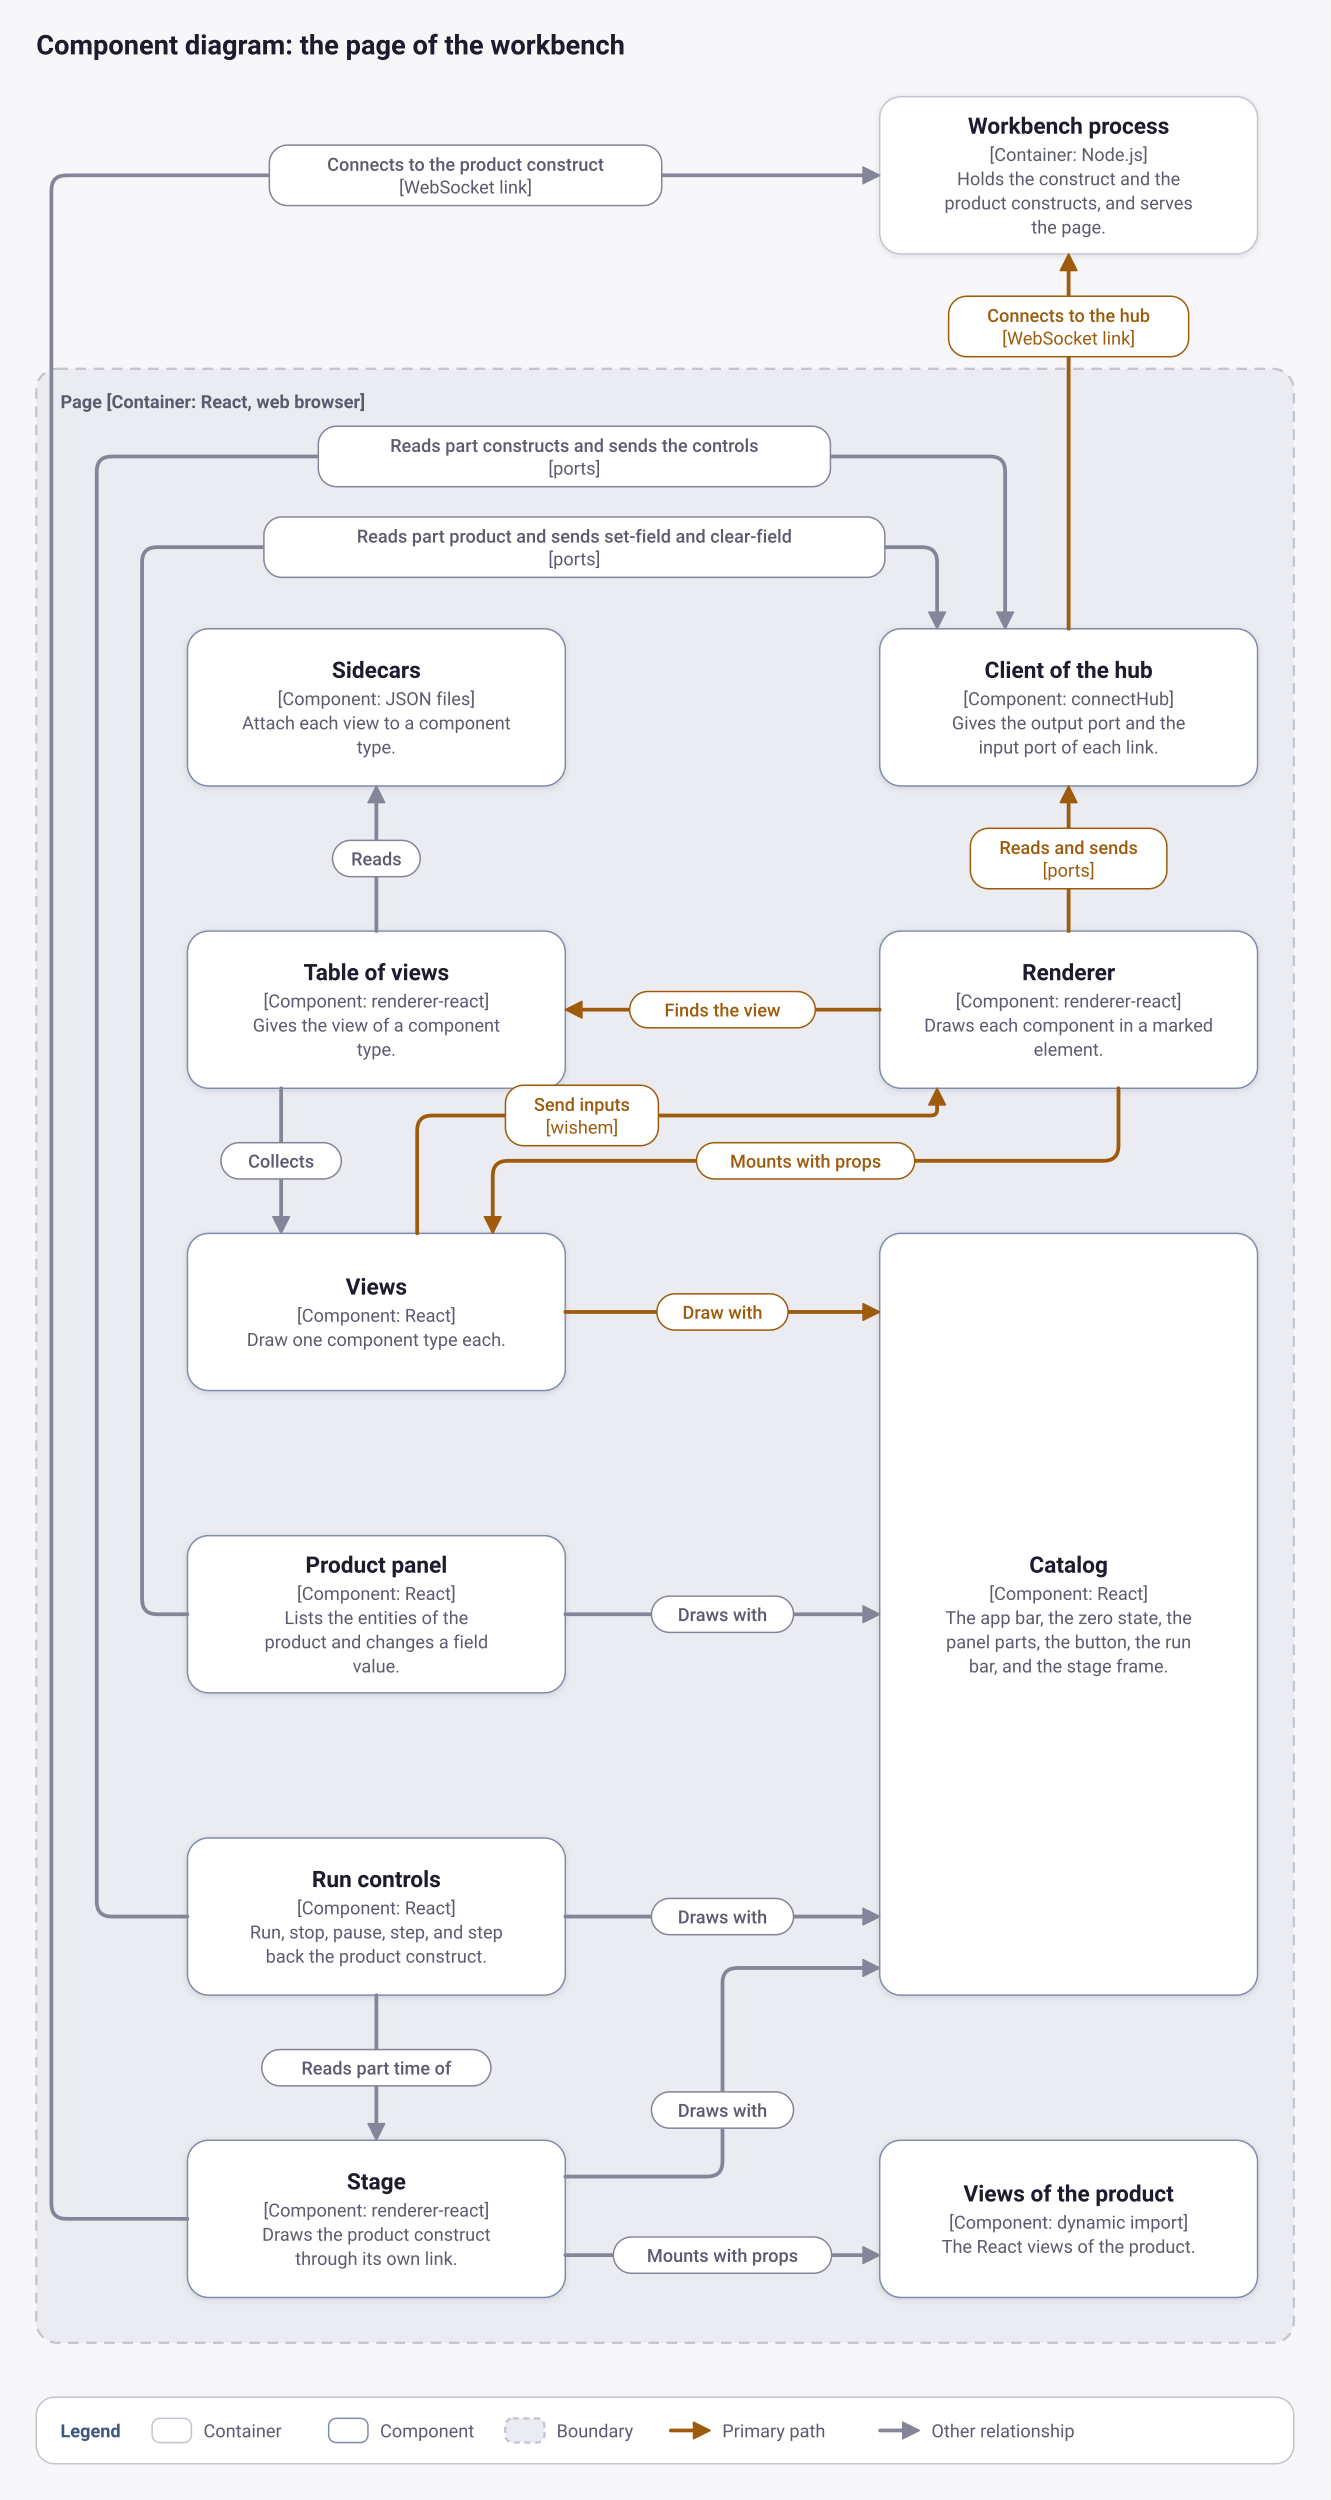
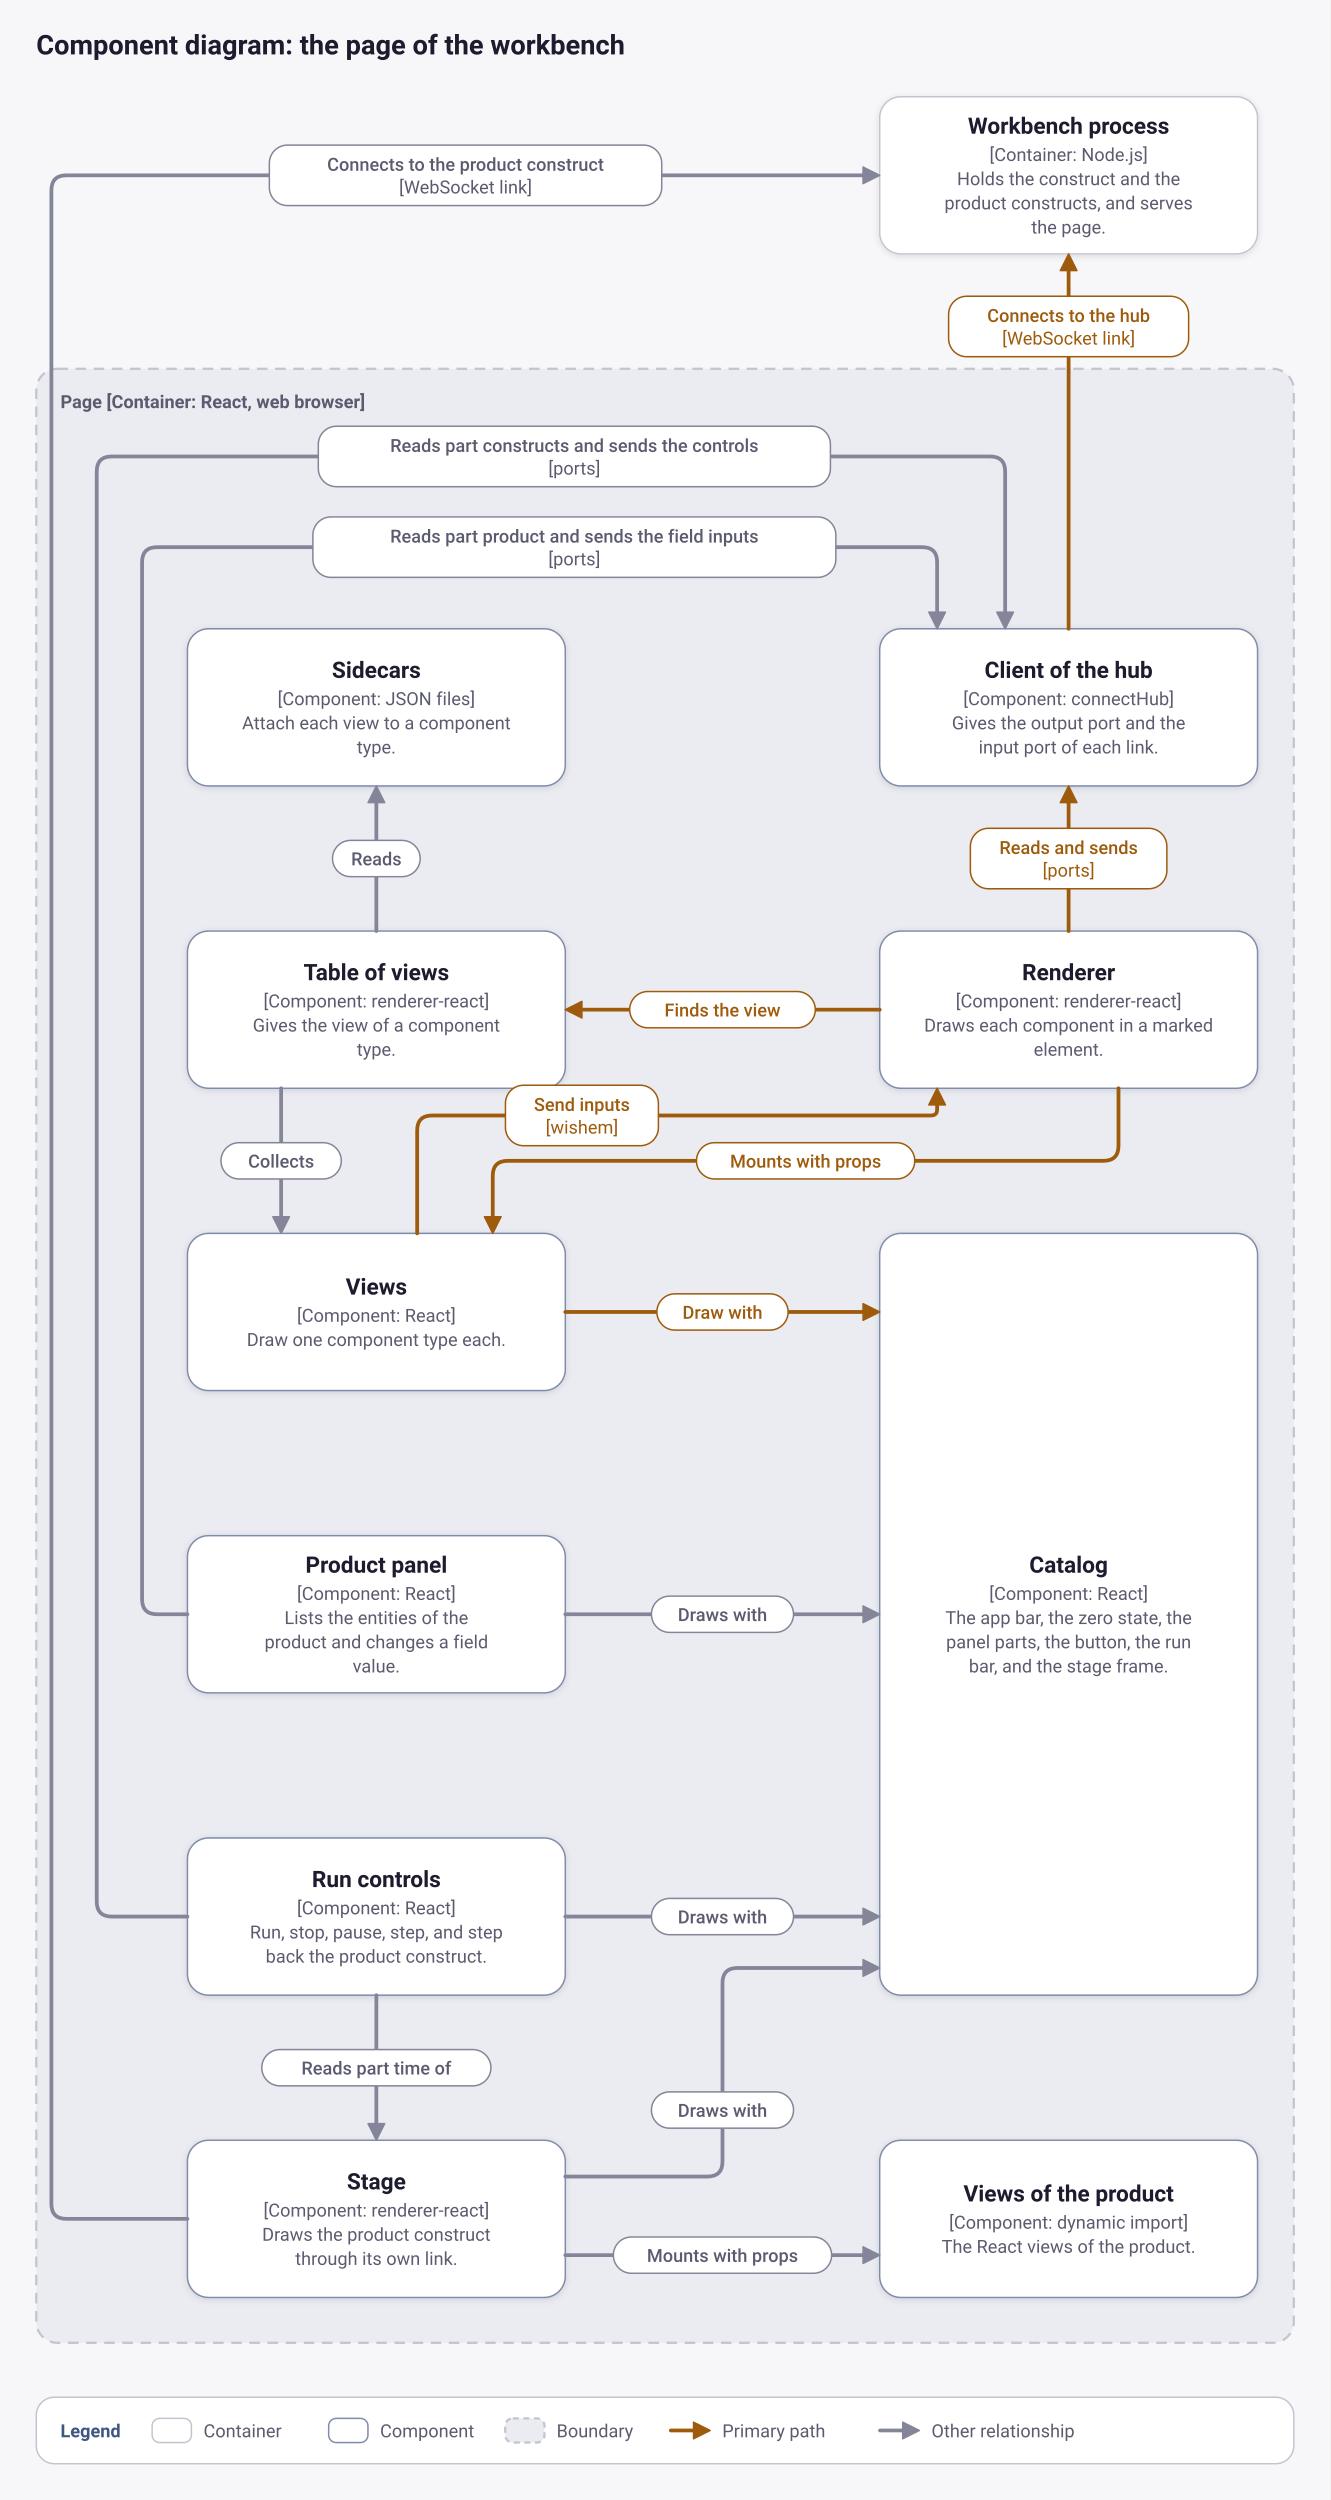
<svg xmlns="http://www.w3.org/2000/svg" viewBox="0 0 880 1654" width="880" height="1654" role="img" aria-labelledby="title desc">
  <defs>
    <filter id="shadow" x="-10%" y="-10%" width="120%" height="130%">
      <feDropShadow dx="0" dy="1" stdDeviation="2" flood-color="#17172a" flood-opacity="0.12" />
    </filter>
  </defs>
  <rect width="880" height="1654" fill="#f7f7fa" />
  <text x="24" y="36" font-family="system-ui, -apple-system, 'Segoe UI', Roboto, 'Helvetica Neue', Arial, sans-serif" font-weight="600" font-size="18" fill="#1c1c2e" text-anchor="start">Component diagram: the page of the workbench</text>
  <rect x="24" y="244" width="832" height="1306" rx="14" fill="#eaecf2" stroke="#c4c4cf" stroke-width="1.5" stroke-dasharray="7 5" />
  <text x="40" y="270" font-family="system-ui, -apple-system, 'Segoe UI', Roboto, 'Helvetica Neue', Arial, sans-serif" font-weight="600" font-size="12" fill="#5b5b70" text-anchor="start">Page [Container: React, web browser]</text>
  <rect x="582" y="64" width="250" height="104" rx="14" fill="#ffffff" stroke="#c4c4cf" filter="url(#shadow)" />
  <text x="707" y="88.5" font-family="system-ui, -apple-system, 'Segoe UI', Roboto, 'Helvetica Neue', Arial, sans-serif" font-weight="600" font-size="15" fill="#1c1c2e" text-anchor="middle">Workbench process</text>
  <text x="707" y="106.5" font-family="system-ui, -apple-system, 'Segoe UI', Roboto, 'Helvetica Neue', Arial, sans-serif" font-weight="400" font-size="12" fill="#5b5b70" text-anchor="middle">[Container: Node.js]</text>
  <text x="707" y="122.5" font-family="system-ui, -apple-system, 'Segoe UI', Roboto, 'Helvetica Neue', Arial, sans-serif" font-weight="400" font-size="12" fill="#5b5b70" text-anchor="middle">Holds the construct and the</text>
  <text x="707" y="138.5" font-family="system-ui, -apple-system, 'Segoe UI', Roboto, 'Helvetica Neue', Arial, sans-serif" font-weight="400" font-size="12" fill="#5b5b70" text-anchor="middle">product constructs, and serves</text>
  <text x="707" y="154.5" font-family="system-ui, -apple-system, 'Segoe UI', Roboto, 'Helvetica Neue', Arial, sans-serif" font-weight="400" font-size="12" fill="#5b5b70" text-anchor="middle">the page.</text>
  <rect x="124" y="416" width="250" height="104" rx="14" fill="#ffffff" stroke="#7f8caa" filter="url(#shadow)" />
  <text x="249" y="448.5" font-family="system-ui, -apple-system, 'Segoe UI', Roboto, 'Helvetica Neue', Arial, sans-serif" font-weight="600" font-size="15" fill="#1c1c2e" text-anchor="middle">Sidecars</text>
  <text x="249" y="466.5" font-family="system-ui, -apple-system, 'Segoe UI', Roboto, 'Helvetica Neue', Arial, sans-serif" font-weight="400" font-size="12" fill="#5b5b70" text-anchor="middle">[Component: JSON files]</text>
  <text x="249" y="482.5" font-family="system-ui, -apple-system, 'Segoe UI', Roboto, 'Helvetica Neue', Arial, sans-serif" font-weight="400" font-size="12" fill="#5b5b70" text-anchor="middle">Attach each view to a component</text>
  <text x="249" y="498.5" font-family="system-ui, -apple-system, 'Segoe UI', Roboto, 'Helvetica Neue', Arial, sans-serif" font-weight="400" font-size="12" fill="#5b5b70" text-anchor="middle">type.</text>
  <rect x="582" y="416" width="250" height="104" rx="14" fill="#ffffff" stroke="#7f8caa" filter="url(#shadow)" />
  <text x="707" y="448.5" font-family="system-ui, -apple-system, 'Segoe UI', Roboto, 'Helvetica Neue', Arial, sans-serif" font-weight="600" font-size="15" fill="#1c1c2e" text-anchor="middle">Client of the hub</text>
  <text x="707" y="466.5" font-family="system-ui, -apple-system, 'Segoe UI', Roboto, 'Helvetica Neue', Arial, sans-serif" font-weight="400" font-size="12" fill="#5b5b70" text-anchor="middle">[Component: connectHub]</text>
  <text x="707" y="482.5" font-family="system-ui, -apple-system, 'Segoe UI', Roboto, 'Helvetica Neue', Arial, sans-serif" font-weight="400" font-size="12" fill="#5b5b70" text-anchor="middle">Gives the output port and the</text>
  <text x="707" y="498.5" font-family="system-ui, -apple-system, 'Segoe UI', Roboto, 'Helvetica Neue', Arial, sans-serif" font-weight="400" font-size="12" fill="#5b5b70" text-anchor="middle">input port of each link.</text>
  <rect x="124" y="616" width="250" height="104" rx="14" fill="#ffffff" stroke="#7f8caa" filter="url(#shadow)" />
  <text x="249" y="648.5" font-family="system-ui, -apple-system, 'Segoe UI', Roboto, 'Helvetica Neue', Arial, sans-serif" font-weight="600" font-size="15" fill="#1c1c2e" text-anchor="middle">Table of views</text>
  <text x="249" y="666.5" font-family="system-ui, -apple-system, 'Segoe UI', Roboto, 'Helvetica Neue', Arial, sans-serif" font-weight="400" font-size="12" fill="#5b5b70" text-anchor="middle">[Component: renderer-react]</text>
  <text x="249" y="682.5" font-family="system-ui, -apple-system, 'Segoe UI', Roboto, 'Helvetica Neue', Arial, sans-serif" font-weight="400" font-size="12" fill="#5b5b70" text-anchor="middle">Gives the view of a component</text>
  <text x="249" y="698.5" font-family="system-ui, -apple-system, 'Segoe UI', Roboto, 'Helvetica Neue', Arial, sans-serif" font-weight="400" font-size="12" fill="#5b5b70" text-anchor="middle">type.</text>
  <rect x="582" y="616" width="250" height="104" rx="14" fill="#ffffff" stroke="#7f8caa" filter="url(#shadow)" />
  <text x="707" y="648.5" font-family="system-ui, -apple-system, 'Segoe UI', Roboto, 'Helvetica Neue', Arial, sans-serif" font-weight="600" font-size="15" fill="#1c1c2e" text-anchor="middle">Renderer</text>
  <text x="707" y="666.5" font-family="system-ui, -apple-system, 'Segoe UI', Roboto, 'Helvetica Neue', Arial, sans-serif" font-weight="400" font-size="12" fill="#5b5b70" text-anchor="middle">[Component: renderer-react]</text>
  <text x="707" y="682.5" font-family="system-ui, -apple-system, 'Segoe UI', Roboto, 'Helvetica Neue', Arial, sans-serif" font-weight="400" font-size="12" fill="#5b5b70" text-anchor="middle">Draws each component in a marked</text>
  <text x="707" y="698.5" font-family="system-ui, -apple-system, 'Segoe UI', Roboto, 'Helvetica Neue', Arial, sans-serif" font-weight="400" font-size="12" fill="#5b5b70" text-anchor="middle">element.</text>
  <rect x="124" y="816" width="250" height="104" rx="14" fill="#ffffff" stroke="#7f8caa" filter="url(#shadow)" />
  <text x="249" y="856.5" font-family="system-ui, -apple-system, 'Segoe UI', Roboto, 'Helvetica Neue', Arial, sans-serif" font-weight="600" font-size="15" fill="#1c1c2e" text-anchor="middle">Views</text>
  <text x="249" y="874.5" font-family="system-ui, -apple-system, 'Segoe UI', Roboto, 'Helvetica Neue', Arial, sans-serif" font-weight="400" font-size="12" fill="#5b5b70" text-anchor="middle">[Component: React]</text>
  <text x="249" y="890.5" font-family="system-ui, -apple-system, 'Segoe UI', Roboto, 'Helvetica Neue', Arial, sans-serif" font-weight="400" font-size="12" fill="#5b5b70" text-anchor="middle">Draw one component type each.</text>
  <rect x="582" y="816" width="250" height="504" rx="14" fill="#ffffff" stroke="#7f8caa" filter="url(#shadow)" />
  <text x="707" y="1040.5" font-family="system-ui, -apple-system, 'Segoe UI', Roboto, 'Helvetica Neue', Arial, sans-serif" font-weight="600" font-size="15" fill="#1c1c2e" text-anchor="middle">Catalog</text>
  <text x="707" y="1058.5" font-family="system-ui, -apple-system, 'Segoe UI', Roboto, 'Helvetica Neue', Arial, sans-serif" font-weight="400" font-size="12" fill="#5b5b70" text-anchor="middle">[Component: React]</text>
  <text x="707" y="1074.5" font-family="system-ui, -apple-system, 'Segoe UI', Roboto, 'Helvetica Neue', Arial, sans-serif" font-weight="400" font-size="12" fill="#5b5b70" text-anchor="middle">The app bar, the zero state, the</text>
  <text x="707" y="1090.5" font-family="system-ui, -apple-system, 'Segoe UI', Roboto, 'Helvetica Neue', Arial, sans-serif" font-weight="400" font-size="12" fill="#5b5b70" text-anchor="middle">panel parts, the button, the run</text>
  <text x="707" y="1106.5" font-family="system-ui, -apple-system, 'Segoe UI', Roboto, 'Helvetica Neue', Arial, sans-serif" font-weight="400" font-size="12" fill="#5b5b70" text-anchor="middle">bar, and the stage frame.</text>
  <rect x="124" y="1016" width="250" height="104" rx="14" fill="#ffffff" stroke="#7f8caa" filter="url(#shadow)" />
  <text x="249" y="1040.5" font-family="system-ui, -apple-system, 'Segoe UI', Roboto, 'Helvetica Neue', Arial, sans-serif" font-weight="600" font-size="15" fill="#1c1c2e" text-anchor="middle">Product panel</text>
  <text x="249" y="1058.5" font-family="system-ui, -apple-system, 'Segoe UI', Roboto, 'Helvetica Neue', Arial, sans-serif" font-weight="400" font-size="12" fill="#5b5b70" text-anchor="middle">[Component: React]</text>
  <text x="249" y="1074.5" font-family="system-ui, -apple-system, 'Segoe UI', Roboto, 'Helvetica Neue', Arial, sans-serif" font-weight="400" font-size="12" fill="#5b5b70" text-anchor="middle">Lists the entities of the</text>
  <text x="249" y="1090.5" font-family="system-ui, -apple-system, 'Segoe UI', Roboto, 'Helvetica Neue', Arial, sans-serif" font-weight="400" font-size="12" fill="#5b5b70" text-anchor="middle">product and changes a field</text>
  <text x="249" y="1106.5" font-family="system-ui, -apple-system, 'Segoe UI', Roboto, 'Helvetica Neue', Arial, sans-serif" font-weight="400" font-size="12" fill="#5b5b70" text-anchor="middle">value.</text>
  <rect x="124" y="1216" width="250" height="104" rx="14" fill="#ffffff" stroke="#7f8caa" filter="url(#shadow)" />
  <text x="249" y="1248.5" font-family="system-ui, -apple-system, 'Segoe UI', Roboto, 'Helvetica Neue', Arial, sans-serif" font-weight="600" font-size="15" fill="#1c1c2e" text-anchor="middle">Run controls</text>
  <text x="249" y="1266.5" font-family="system-ui, -apple-system, 'Segoe UI', Roboto, 'Helvetica Neue', Arial, sans-serif" font-weight="400" font-size="12" fill="#5b5b70" text-anchor="middle">[Component: React]</text>
  <text x="249" y="1282.5" font-family="system-ui, -apple-system, 'Segoe UI', Roboto, 'Helvetica Neue', Arial, sans-serif" font-weight="400" font-size="12" fill="#5b5b70" text-anchor="middle">Run, stop, pause, step, and step</text>
  <text x="249" y="1298.5" font-family="system-ui, -apple-system, 'Segoe UI', Roboto, 'Helvetica Neue', Arial, sans-serif" font-weight="400" font-size="12" fill="#5b5b70" text-anchor="middle">back the product construct.</text>
  <rect x="124" y="1416" width="250" height="104" rx="14" fill="#ffffff" stroke="#7f8caa" filter="url(#shadow)" />
  <text x="249" y="1448.5" font-family="system-ui, -apple-system, 'Segoe UI', Roboto, 'Helvetica Neue', Arial, sans-serif" font-weight="600" font-size="15" fill="#1c1c2e" text-anchor="middle">Stage</text>
  <text x="249" y="1466.5" font-family="system-ui, -apple-system, 'Segoe UI', Roboto, 'Helvetica Neue', Arial, sans-serif" font-weight="400" font-size="12" fill="#5b5b70" text-anchor="middle">[Component: renderer-react]</text>
  <text x="249" y="1482.5" font-family="system-ui, -apple-system, 'Segoe UI', Roboto, 'Helvetica Neue', Arial, sans-serif" font-weight="400" font-size="12" fill="#5b5b70" text-anchor="middle">Draws the product construct</text>
  <text x="249" y="1498.5" font-family="system-ui, -apple-system, 'Segoe UI', Roboto, 'Helvetica Neue', Arial, sans-serif" font-weight="400" font-size="12" fill="#5b5b70" text-anchor="middle">through its own link.</text>
  <rect x="582" y="1416" width="250" height="104" rx="14" fill="#ffffff" stroke="#7f8caa" filter="url(#shadow)" />
  <text x="707" y="1456.5" font-family="system-ui, -apple-system, 'Segoe UI', Roboto, 'Helvetica Neue', Arial, sans-serif" font-weight="600" font-size="15" fill="#1c1c2e" text-anchor="middle">Views of the product</text>
  <text x="707" y="1474.5" font-family="system-ui, -apple-system, 'Segoe UI', Roboto, 'Helvetica Neue', Arial, sans-serif" font-weight="400" font-size="12" fill="#5b5b70" text-anchor="middle">[Component: dynamic import]</text>
  <text x="707" y="1490.5" font-family="system-ui, -apple-system, 'Segoe UI', Roboto, 'Helvetica Neue', Arial, sans-serif" font-weight="400" font-size="12" fill="#5b5b70" text-anchor="middle">The React views of the product.</text>
  <path d="M707 416 L707 178" fill="none" stroke="#9e5b0c" stroke-width="2.5" stroke-linecap="round" stroke-linejoin="round" />
  <polygon points="707,168 712.5,179 701.5,179" fill="#9e5b0c" stroke="#9e5b0c" stroke-width="1" stroke-linejoin="round" />
  <rect x="627.6" y="196" width="158.8" height="40" rx="12" fill="#ffffff" stroke="#9e5b0c" />
  <text x="707" y="213" font-family="system-ui, -apple-system, 'Segoe UI', Roboto, 'Helvetica Neue', Arial, sans-serif" font-weight="500" font-size="12" fill="#9e5b0c" text-anchor="middle">Connects to the hub</text>
  <text x="707" y="228" font-family="system-ui, -apple-system, 'Segoe UI', Roboto, 'Helvetica Neue', Arial, sans-serif" font-weight="400" font-size="12" fill="#9e5b0c" text-anchor="middle">[WebSocket link]</text>
  <path d="M707 616 L707 530" fill="none" stroke="#9e5b0c" stroke-width="2.5" stroke-linecap="round" stroke-linejoin="round" />
  <polygon points="707,520 712.5,531 701.5,531" fill="#9e5b0c" stroke="#9e5b0c" stroke-width="1" stroke-linejoin="round" />
  <rect x="642" y="548" width="130" height="40" rx="12" fill="#ffffff" stroke="#9e5b0c" />
  <text x="707" y="565" font-family="system-ui, -apple-system, 'Segoe UI', Roboto, 'Helvetica Neue', Arial, sans-serif" font-weight="500" font-size="12" fill="#9e5b0c" text-anchor="middle">Reads and sends</text>
  <text x="707" y="580" font-family="system-ui, -apple-system, 'Segoe UI', Roboto, 'Helvetica Neue', Arial, sans-serif" font-weight="400" font-size="12" fill="#9e5b0c" text-anchor="middle">[ports]</text>
  <path d="M740 720 L740 758 Q740 768 730 768 L336 768 Q326 768 326 778 L326 806" fill="none" stroke="#9e5b0c" stroke-width="2.5" stroke-linecap="round" stroke-linejoin="round" />
  <polygon points="326,816 320.5,805 331.5,805" fill="#9e5b0c" stroke="#9e5b0c" stroke-width="1" stroke-linejoin="round" />
  <rect x="460.8" y="756" width="144.4" height="24" rx="12" fill="#ffffff" stroke="#9e5b0c" />
  <text x="533" y="772.5" font-family="system-ui, -apple-system, 'Segoe UI', Roboto, 'Helvetica Neue', Arial, sans-serif" font-weight="500" font-size="12" fill="#9e5b0c" text-anchor="middle">Mounts with props</text>
  <path d="M374 868 L572 868" fill="none" stroke="#9e5b0c" stroke-width="2.5" stroke-linecap="round" stroke-linejoin="round" />
  <polygon points="582,868 571,873.5 571,862.5" fill="#9e5b0c" stroke="#9e5b0c" stroke-width="1" stroke-linejoin="round" />
  <rect x="434.6" y="856" width="86.8" height="24" rx="12" fill="#ffffff" stroke="#9e5b0c" />
  <text x="478" y="872.5" font-family="system-ui, -apple-system, 'Segoe UI', Roboto, 'Helvetica Neue', Arial, sans-serif" font-weight="500" font-size="12" fill="#9e5b0c" text-anchor="middle">Draw with</text>
  <path d="M276 816 L276 748 Q276 738 286 738 L616 738 Q620 738 620 734 L620 730" fill="none" stroke="#9e5b0c" stroke-width="2.5" stroke-linecap="round" stroke-linejoin="round" />
  <polygon points="620,720 625.5,731 614.5,731" fill="#9e5b0c" stroke="#9e5b0c" stroke-width="1" stroke-linejoin="round" />
  <rect x="334.4" y="718" width="101.2" height="40" rx="12" fill="#ffffff" stroke="#9e5b0c" />
  <text x="385" y="735" font-family="system-ui, -apple-system, 'Segoe UI', Roboto, 'Helvetica Neue', Arial, sans-serif" font-weight="500" font-size="12" fill="#9e5b0c" text-anchor="middle">Send inputs</text>
  <text x="385" y="750" font-family="system-ui, -apple-system, 'Segoe UI', Roboto, 'Helvetica Neue', Arial, sans-serif" font-weight="400" font-size="12" fill="#9e5b0c" text-anchor="middle">[wishem]</text>
  <path d="M124 1068 L104 1068 Q94 1068 94 1058 L94 372 Q94 362 104 362 L610 362 Q620 362 620 372 L620 406" fill="none" stroke="#85859a" stroke-width="2.5" stroke-linecap="round" stroke-linejoin="round" />
  <polygon points="620,416 614.5,405 625.5,405" fill="#85859a" stroke="#85859a" stroke-width="1" stroke-linejoin="round" />
-   <rect x="174.6" y="342" width="410.8" height="40" rx="12" fill="#ffffff" stroke="#85859a" />
-   <text x="380" y="359" font-family="system-ui, -apple-system, 'Segoe UI', Roboto, 'Helvetica Neue', Arial, sans-serif" font-weight="500" font-size="12" fill="#5b5b70" text-anchor="middle">Reads part product and sends set-field and clear-field</text>
+   <rect x="207" y="342" width="346" height="40" rx="12" fill="#ffffff" stroke="#85859a" />
+   <text x="380" y="359" font-family="system-ui, -apple-system, 'Segoe UI', Roboto, 'Helvetica Neue', Arial, sans-serif" font-weight="500" font-size="12" fill="#5b5b70" text-anchor="middle">Reads part product and sends the field inputs</text>
  <text x="380" y="374" font-family="system-ui, -apple-system, 'Segoe UI', Roboto, 'Helvetica Neue', Arial, sans-serif" font-weight="400" font-size="12" fill="#5b5b70" text-anchor="middle">[ports]</text>
  <path d="M374 1068 L572 1068" fill="none" stroke="#85859a" stroke-width="2.5" stroke-linecap="round" stroke-linejoin="round" />
  <polygon points="582,1068 571,1073.5 571,1062.5" fill="#85859a" stroke="#85859a" stroke-width="1" stroke-linejoin="round" />
  <rect x="431" y="1056" width="94" height="24" rx="12" fill="#ffffff" stroke="#85859a" />
  <text x="478" y="1072.5" font-family="system-ui, -apple-system, 'Segoe UI', Roboto, 'Helvetica Neue', Arial, sans-serif" font-weight="500" font-size="12" fill="#5b5b70" text-anchor="middle">Draws with</text>
  <path d="M124 1268 L74 1268 Q64 1268 64 1258 L64 312 Q64 302 74 302 L655 302 Q665 302 665 312 L665 406" fill="none" stroke="#85859a" stroke-width="2.5" stroke-linecap="round" stroke-linejoin="round" />
  <polygon points="665,416 659.5,405 670.5,405" fill="#85859a" stroke="#85859a" stroke-width="1" stroke-linejoin="round" />
  <rect x="210.6" y="282" width="338.8" height="40" rx="12" fill="#ffffff" stroke="#85859a" />
  <text x="380" y="299" font-family="system-ui, -apple-system, 'Segoe UI', Roboto, 'Helvetica Neue', Arial, sans-serif" font-weight="500" font-size="12" fill="#5b5b70" text-anchor="middle">Reads part constructs and sends the controls</text>
  <text x="380" y="314" font-family="system-ui, -apple-system, 'Segoe UI', Roboto, 'Helvetica Neue', Arial, sans-serif" font-weight="400" font-size="12" fill="#5b5b70" text-anchor="middle">[ports]</text>
  <path d="M374 1268 L572 1268" fill="none" stroke="#85859a" stroke-width="2.5" stroke-linecap="round" stroke-linejoin="round" />
  <polygon points="582,1268 571,1273.5 571,1262.5" fill="#85859a" stroke="#85859a" stroke-width="1" stroke-linejoin="round" />
  <rect x="431" y="1256" width="94" height="24" rx="12" fill="#ffffff" stroke="#85859a" />
  <text x="478" y="1272.5" font-family="system-ui, -apple-system, 'Segoe UI', Roboto, 'Helvetica Neue', Arial, sans-serif" font-weight="500" font-size="12" fill="#5b5b70" text-anchor="middle">Draws with</text>
  <path d="M249 1320 L249 1406" fill="none" stroke="#85859a" stroke-width="2.5" stroke-linecap="round" stroke-linejoin="round" />
  <polygon points="249,1416 243.5,1405 254.5,1405" fill="#85859a" stroke="#85859a" stroke-width="1" stroke-linejoin="round" />
  <rect x="173.2" y="1356" width="151.6" height="24" rx="12" fill="#ffffff" stroke="#85859a" />
  <text x="249" y="1372.5" font-family="system-ui, -apple-system, 'Segoe UI', Roboto, 'Helvetica Neue', Arial, sans-serif" font-weight="500" font-size="12" fill="#5b5b70" text-anchor="middle">Reads part time of</text>
  <path d="M124 1468 L44 1468 Q34 1468 34 1458 L34 126 Q34 116 44 116 L572 116" fill="none" stroke="#85859a" stroke-width="2.5" stroke-linecap="round" stroke-linejoin="round" />
  <polygon points="582,116 571,121.5 571,110.5" fill="#85859a" stroke="#85859a" stroke-width="1" stroke-linejoin="round" />
  <rect x="178.2" y="96" width="259.6" height="40" rx="12" fill="#ffffff" stroke="#85859a" />
  <text x="308" y="113" font-family="system-ui, -apple-system, 'Segoe UI', Roboto, 'Helvetica Neue', Arial, sans-serif" font-weight="500" font-size="12" fill="#5b5b70" text-anchor="middle">Connects to the product construct</text>
  <text x="308" y="128" font-family="system-ui, -apple-system, 'Segoe UI', Roboto, 'Helvetica Neue', Arial, sans-serif" font-weight="400" font-size="12" fill="#5b5b70" text-anchor="middle">[WebSocket link]</text>
  <path d="M374 1440 L468 1440 Q478 1440 478 1430 L478 1312 Q478 1302 488 1302 L572 1302" fill="none" stroke="#85859a" stroke-width="2.5" stroke-linecap="round" stroke-linejoin="round" />
  <polygon points="582,1302 571,1307.5 571,1296.5" fill="#85859a" stroke="#85859a" stroke-width="1" stroke-linejoin="round" />
  <rect x="431" y="1384" width="94" height="24" rx="12" fill="#ffffff" stroke="#85859a" />
  <text x="478" y="1400.5" font-family="system-ui, -apple-system, 'Segoe UI', Roboto, 'Helvetica Neue', Arial, sans-serif" font-weight="500" font-size="12" fill="#5b5b70" text-anchor="middle">Draws with</text>
  <path d="M374 1492 L572 1492" fill="none" stroke="#85859a" stroke-width="2.5" stroke-linecap="round" stroke-linejoin="round" />
  <polygon points="582,1492 571,1497.5 571,1486.5" fill="#85859a" stroke="#85859a" stroke-width="1" stroke-linejoin="round" />
  <rect x="405.8" y="1480" width="144.4" height="24" rx="12" fill="#ffffff" stroke="#85859a" />
  <text x="478" y="1496.5" font-family="system-ui, -apple-system, 'Segoe UI', Roboto, 'Helvetica Neue', Arial, sans-serif" font-weight="500" font-size="12" fill="#5b5b70" text-anchor="middle">Mounts with props</text>
  <path d="M582 668 L384 668" fill="none" stroke="#9e5b0c" stroke-width="2.5" stroke-linecap="round" stroke-linejoin="round" />
  <polygon points="374,668 385,662.5 385,673.5" fill="#9e5b0c" stroke="#9e5b0c" stroke-width="1" stroke-linejoin="round" />
  <rect x="416.6" y="656" width="122.8" height="24" rx="12" fill="#ffffff" stroke="#9e5b0c" />
  <text x="478" y="672.5" font-family="system-ui, -apple-system, 'Segoe UI', Roboto, 'Helvetica Neue', Arial, sans-serif" font-weight="500" font-size="12" fill="#9e5b0c" text-anchor="middle">Finds the view</text>
  <path d="M249 616 L249 530" fill="none" stroke="#85859a" stroke-width="2.5" stroke-linecap="round" stroke-linejoin="round" />
  <polygon points="249,520 254.5,531 243.5,531" fill="#85859a" stroke="#85859a" stroke-width="1" stroke-linejoin="round" />
  <rect x="220" y="556" width="58" height="24" rx="12" fill="#ffffff" stroke="#85859a" />
  <text x="249" y="572.5" font-family="system-ui, -apple-system, 'Segoe UI', Roboto, 'Helvetica Neue', Arial, sans-serif" font-weight="500" font-size="12" fill="#5b5b70" text-anchor="middle">Reads</text>
  <path d="M186 720 L186 806" fill="none" stroke="#85859a" stroke-width="2.5" stroke-linecap="round" stroke-linejoin="round" />
  <polygon points="186,816 180.5,805 191.5,805" fill="#85859a" stroke="#85859a" stroke-width="1" stroke-linejoin="round" />
  <rect x="146.2" y="756" width="79.6" height="24" rx="12" fill="#ffffff" stroke="#85859a" />
  <text x="186" y="772.5" font-family="system-ui, -apple-system, 'Segoe UI', Roboto, 'Helvetica Neue', Arial, sans-serif" font-weight="500" font-size="12" fill="#5b5b70" text-anchor="middle">Collects</text>
  <rect x="24" y="1586" width="832" height="44" rx="12" fill="#ffffff" stroke="#c4c4cf" />
  <text x="40" y="1612.5" font-family="system-ui, -apple-system, 'Segoe UI', Roboto, 'Helvetica Neue', Arial, sans-serif" font-weight="600" font-size="12" fill="#3f5682" text-anchor="start">Legend</text>
  <rect x="100.64" y="1600" width="26" height="16" rx="5" fill="#ffffff" stroke="#c4c4cf" />
  <text x="134.64" y="1612.5" font-family="system-ui, -apple-system, 'Segoe UI', Roboto, 'Helvetica Neue', Arial, sans-serif" font-weight="400" font-size="12" fill="#5b5b70" text-anchor="start">Container</text>
  <rect x="217.44" y="1600" width="26" height="16" rx="5" fill="#ffffff" stroke="#7f8caa" />
  <text x="251.44" y="1612.5" font-family="system-ui, -apple-system, 'Segoe UI', Roboto, 'Helvetica Neue', Arial, sans-serif" font-weight="400" font-size="12" fill="#5b5b70" text-anchor="start">Component</text>
  <rect x="334.24" y="1600" width="26" height="16" rx="5" fill="#eaecf2" stroke="#c4c4cf" stroke-width="1.5" stroke-dasharray="4 3" />
  <text x="368.24" y="1612.5" font-family="system-ui, -apple-system, 'Segoe UI', Roboto, 'Helvetica Neue', Arial, sans-serif" font-weight="400" font-size="12" fill="#5b5b70" text-anchor="start">Boundary</text>
  <path d="M443.84 1608 L459.84 1608" stroke="#9e5b0c" stroke-width="2.5" stroke-linecap="round" />
  <polygon points="469.84,1608 458.84,1613.5 458.84,1602.5" fill="#9e5b0c" stroke="#9e5b0c" stroke-width="1" stroke-linejoin="round" />
  <text x="477.84" y="1612.5" font-family="system-ui, -apple-system, 'Segoe UI', Roboto, 'Helvetica Neue', Arial, sans-serif" font-weight="400" font-size="12" fill="#5b5b70" text-anchor="start">Primary path</text>
  <path d="M582.24 1608 L598.24 1608" stroke="#85859a" stroke-width="2.5" stroke-linecap="round" />
  <polygon points="608.24,1608 597.24,1613.5 597.24,1602.5" fill="#85859a" stroke="#85859a" stroke-width="1" stroke-linejoin="round" />
  <text x="616.24" y="1612.5" font-family="system-ui, -apple-system, 'Segoe UI', Roboto, 'Helvetica Neue', Arial, sans-serif" font-weight="400" font-size="12" fill="#5b5b70" text-anchor="start">Other relationship</text>
</svg>
